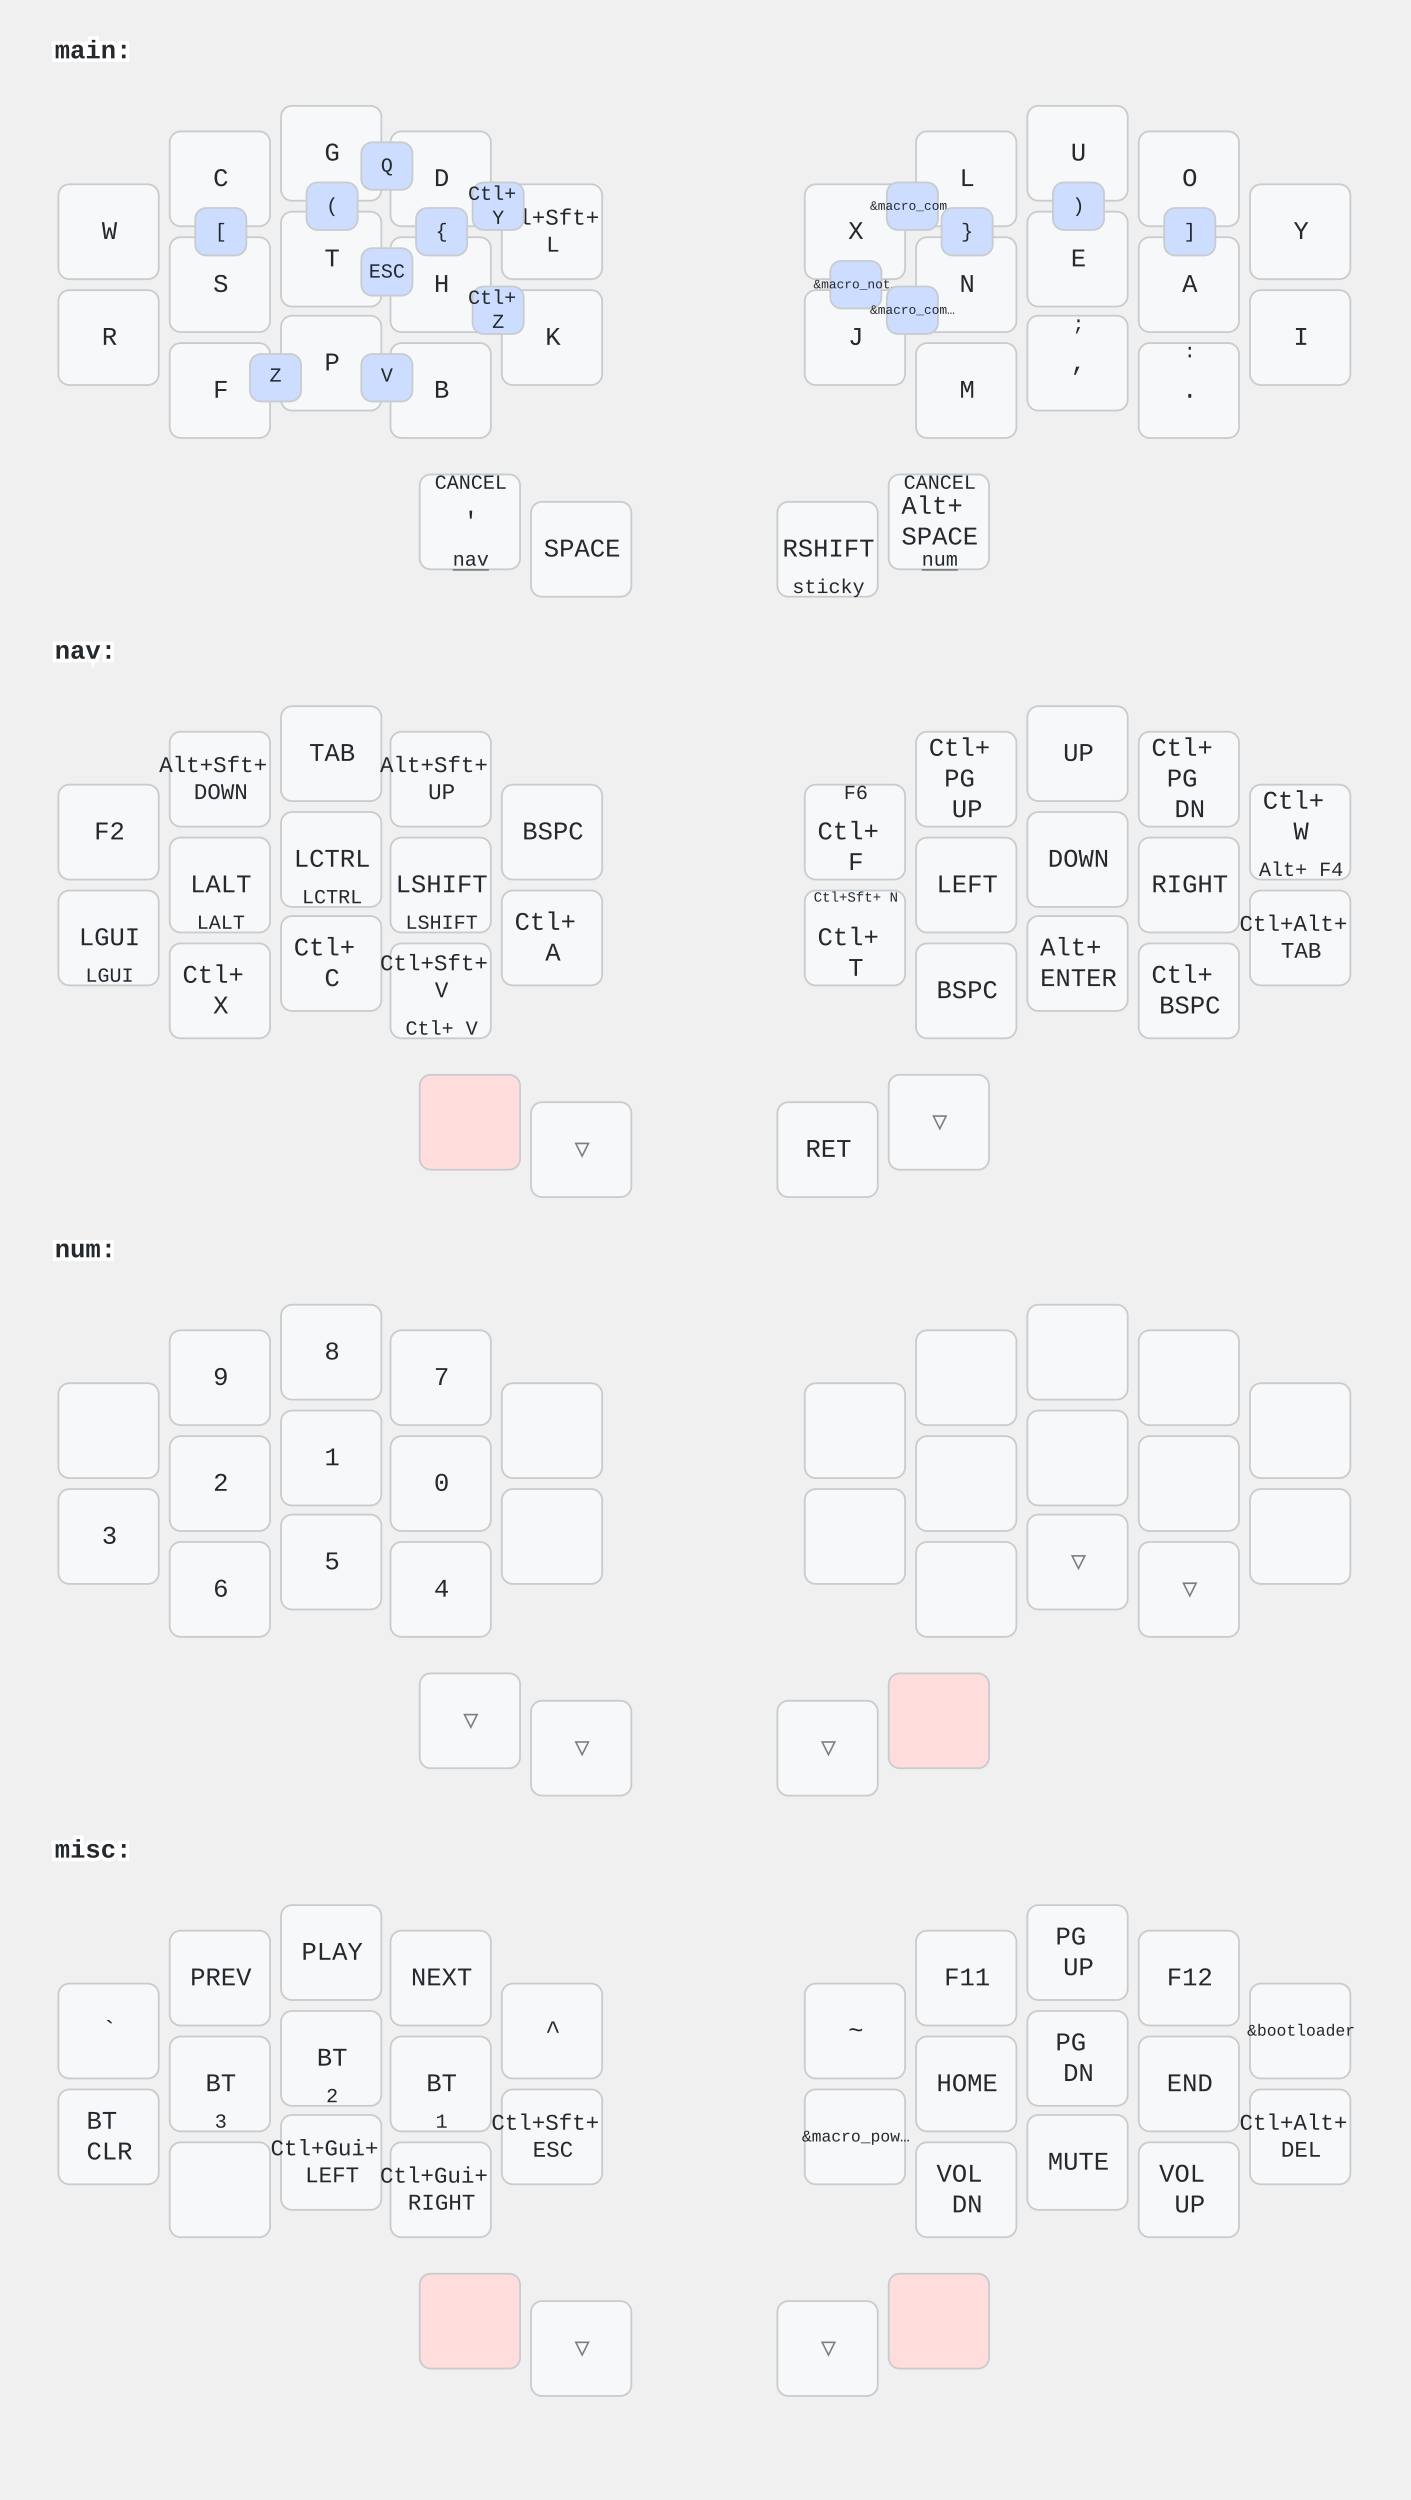
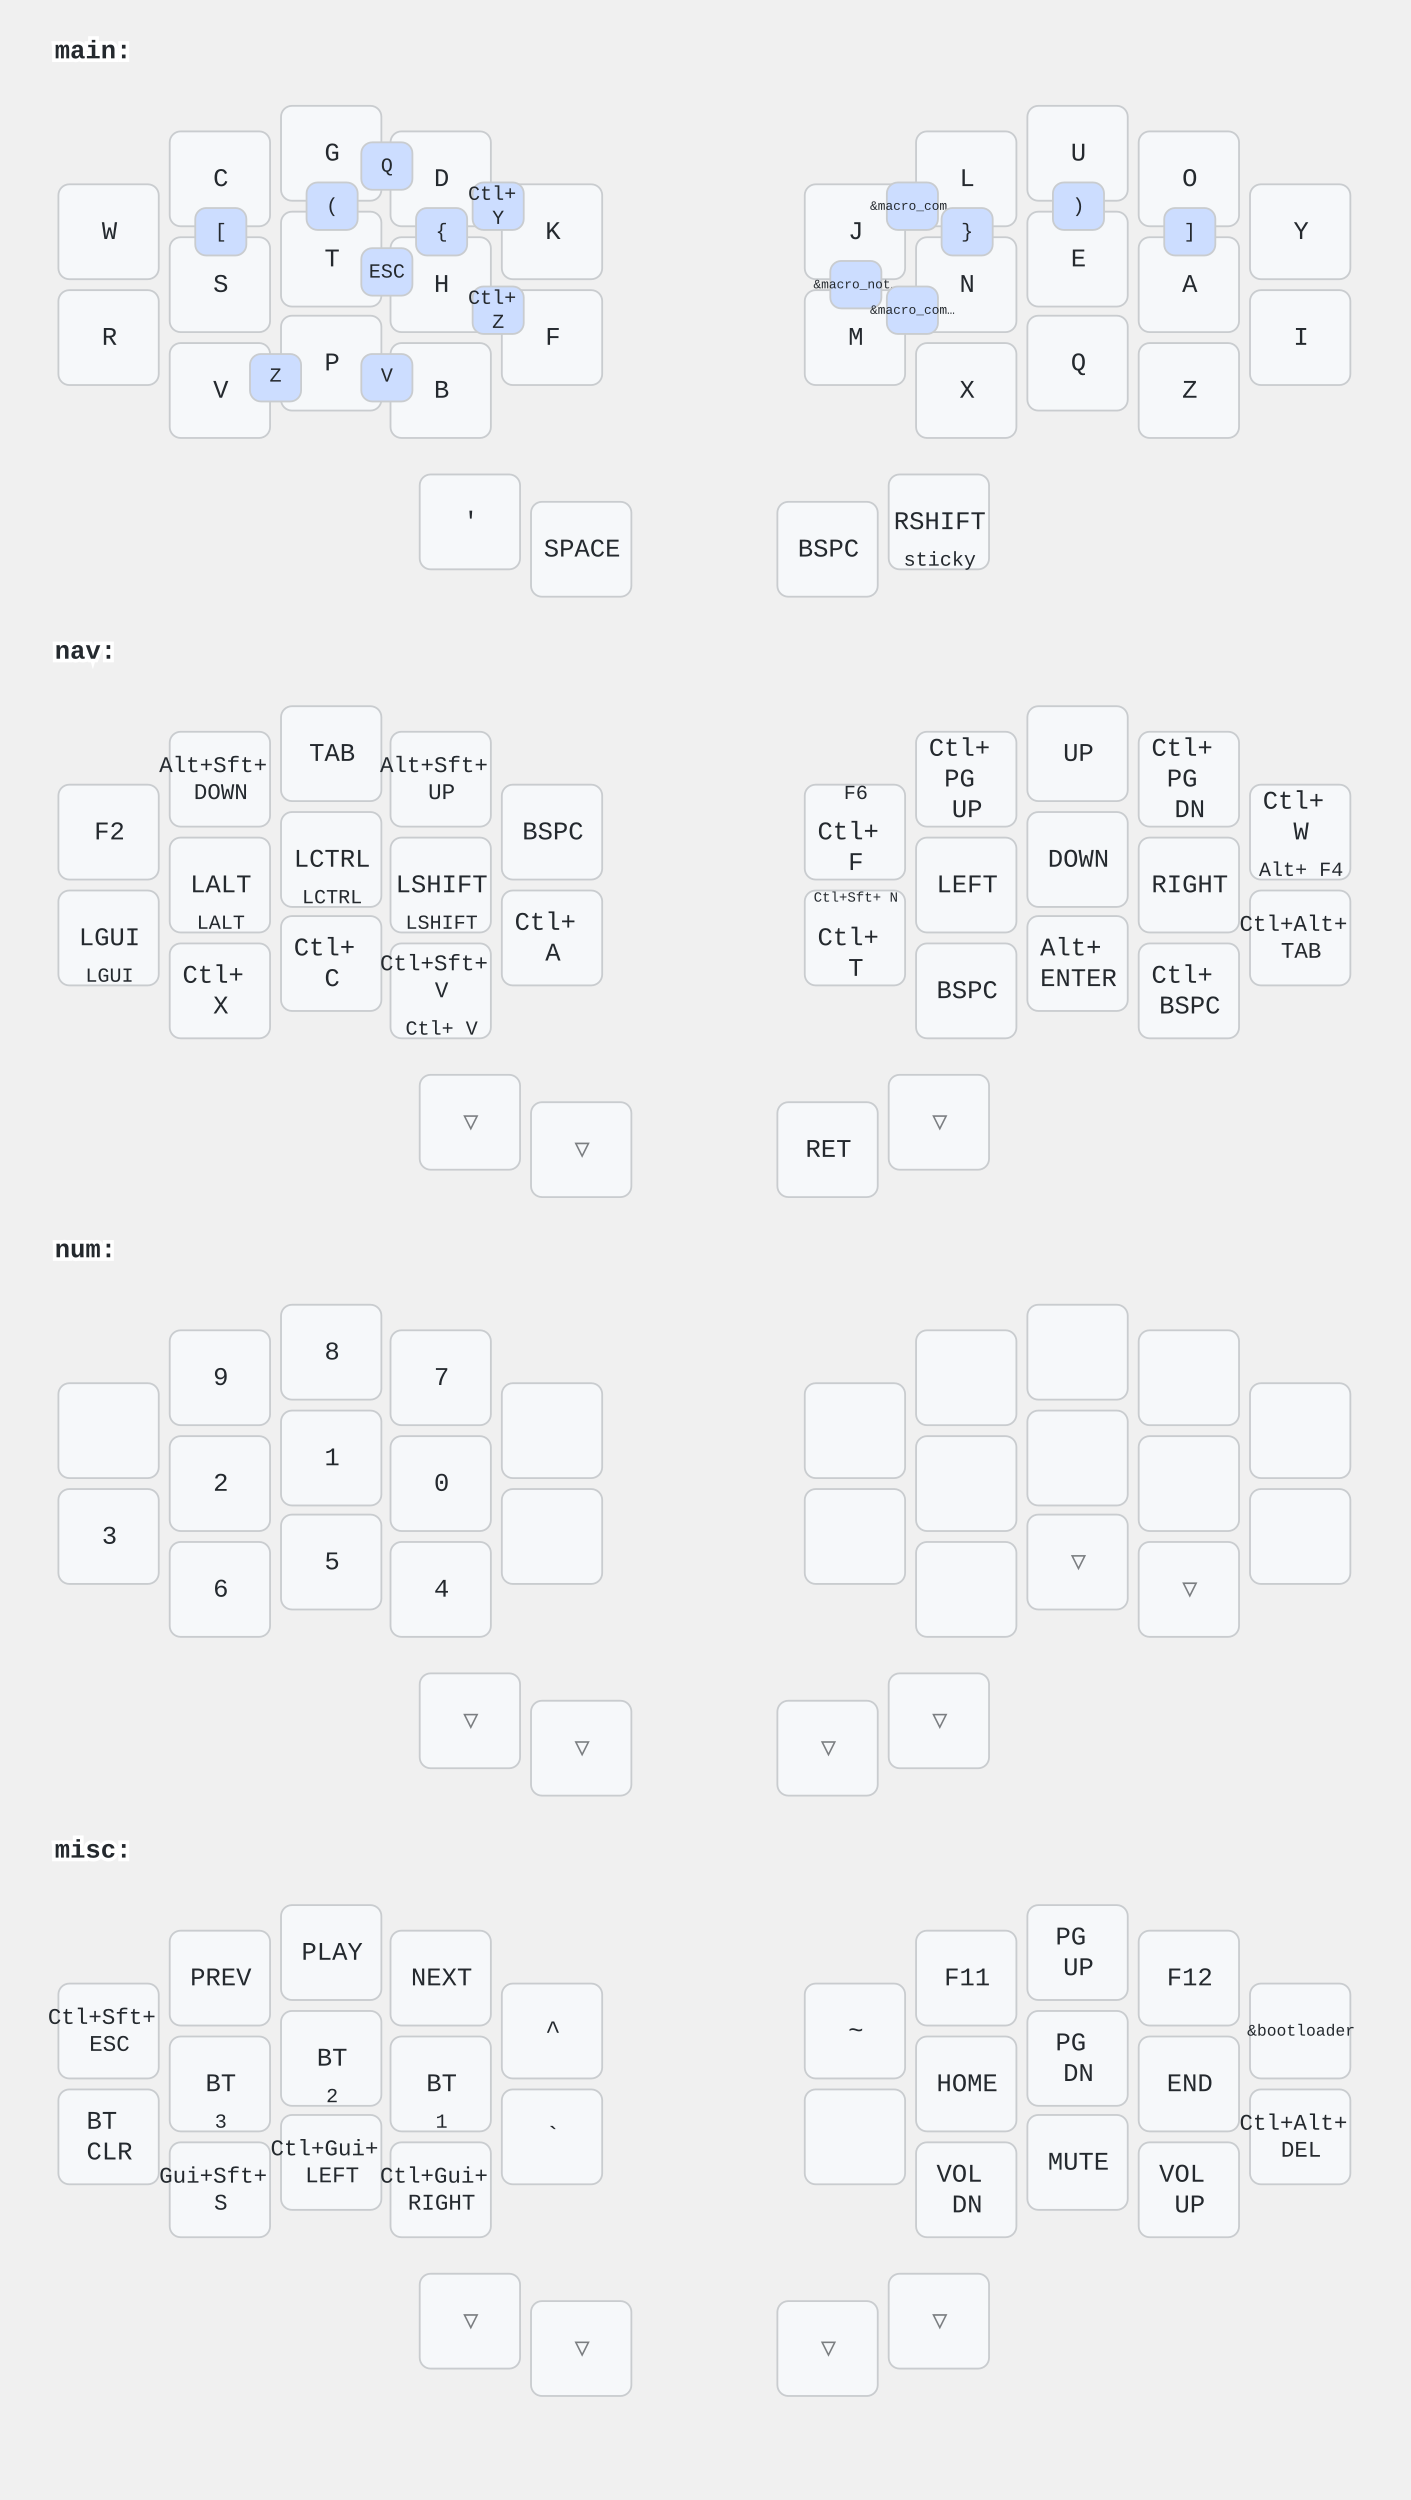
<svg xmlns="http://www.w3.org/2000/svg" width="773" height="1370" viewBox="0 0 773 1370" class="keymap">
  <style>/* inherit to force styles through use tags */
svg path {
    fill: inherit;
}

/* font and background color specifications */
svg.keymap {
    font-family: SFMono-Regular,Consolas,Liberation Mono,Menlo,monospace;
    font-size: 14px;
    font-kerning: normal;
    text-rendering: optimizeLegibility;
    fill: #24292e;
}

/* default key styling */
rect.key {
    fill: #f6f8fa;
}

rect.key, rect.combo {
    stroke: #c9cccf;
    stroke-width: 1;
}

/* default key side styling, only used is draw_key_sides is set */
rect.side {
    filter: brightness(90%);
}

/* color accent for combo boxes */
rect.combo, rect.combo-separate {
    fill: #cdf;
}

/* color accent for held keys */
rect.held, rect.combo.held {
    fill: #fdd;
}

/* color accent for ghost (optional) keys */
rect.ghost, rect.combo.ghost {
    stroke-dasharray: 4, 4;
    stroke-width: 2;
}

text {
    text-anchor: middle;
    dominant-baseline: middle;
}

/* styling for layer labels */
text.label {
    font-weight: bold;
    text-anchor: start;
    stroke: white;
    stroke-width: 4;
    paint-order: stroke;
}

/* styling for optional footer */
text.footer {
    text-anchor: end;
    dominant-baseline: auto;
    stroke: white;
    stroke-width: 4;
    paint-order: stroke;
}

/* styling for combo tap, and key hold/shifted label text */
text.combo, text.hold, text.shifted {
    font-size: 11px;
}

text.hold {
    text-anchor: middle;
    dominant-baseline: auto;
}

text.shifted {
    text-anchor: middle;
    dominant-baseline: hanging;
}

text.layer-activator {
    text-decoration: underline;
}

/* styling for hold/shifted label text in combo box */
text.combo.hold, text.combo.shifted {
    font-size: 8px;
}

/* lighter symbol for transparent keys */
text.trans {
    fill: #7b7e81;
}

/* styling for combo dendrons */
path.combo {
    stroke-width: 1;
    stroke: gray;
    fill: none;
}

/* Start Tabler Icons Cleanup */
/* cannot use height/width with glyphs */
.icon-tabler &gt; path {
    fill: inherit;
    stroke: inherit;
    stroke-width: 2;
}
/* hide tabler's default box */
.icon-tabler &gt; path[stroke="none"][fill="none"] {
    visibility: hidden;
}
/* End Tabler Icons Cleanup */
</style>
  <g transform="translate(30, 0)" class="layer-main">
    <text x="0" y="28" class="label" id="main">main:</text>
    <g transform="translate(0, 56)">
      <g transform="translate(30, 71)" class="key keypos-0">
        <rect rx="6" ry="6" x="-28" y="-26" width="55" height="52" class="key" />
        <text x="0" y="0" class="key tap">W</text>
      </g>
      <g transform="translate(91, 42)" class="key keypos-1">
        <rect rx="6" ry="6" x="-28" y="-26" width="55" height="52" class="key" />
        <text x="0" y="0" class="key tap">C</text>
      </g>
      <g transform="translate(152, 28)" class="key keypos-2">
        <rect rx="6" ry="6" x="-28" y="-26" width="55" height="52" class="key" />
        <text x="0" y="0" class="key tap">G</text>
      </g>
      <g transform="translate(212, 42)" class="key keypos-3">
        <rect rx="6" ry="6" x="-28" y="-26" width="55" height="52" class="key" />
        <text x="0" y="0" class="key tap">D</text>
      </g>
      <g transform="translate(273, 71)" class="key keypos-4">
        <rect rx="6" ry="6" x="-28" y="-26" width="55" height="52" class="key" />
-         <text x="0" y="0" class="key tap">
-           <tspan x="0" dy="-0.6em" style="font-size: 88%">Ctl+Sft+</tspan>
-           <tspan x="0" dy="1.2em" style="font-size: 88%">L</tspan>
-         </text>
+         <text x="0" y="0" class="key tap">K</text>
      </g>
      <g transform="translate(439, 71)" class="key keypos-5">
        <rect rx="6" ry="6" x="-28" y="-26" width="55" height="52" class="key" />
+         <text x="0" y="0" class="key tap">J</text>
+       </g>
+       <g transform="translate(500, 42)" class="key keypos-6">
+         <rect rx="6" ry="6" x="-28" y="-26" width="55" height="52" class="key" />
+         <text x="0" y="0" class="key tap">L</text>
+       </g>
+       <g transform="translate(561, 28)" class="key keypos-7">
+         <rect rx="6" ry="6" x="-28" y="-26" width="55" height="52" class="key" />
+         <text x="0" y="0" class="key tap">U</text>
+       </g>
+       <g transform="translate(622, 42)" class="key keypos-8">
+         <rect rx="6" ry="6" x="-28" y="-26" width="55" height="52" class="key" />
+         <text x="0" y="0" class="key tap">O</text>
+       </g>
+       <g transform="translate(683, 71)" class="key keypos-9">
+         <rect rx="6" ry="6" x="-28" y="-26" width="55" height="52" class="key" />
+         <text x="0" y="0" class="key tap">Y</text>
+       </g>
+       <g transform="translate(30, 129)" class="key keypos-10">
+         <rect rx="6" ry="6" x="-28" y="-26" width="55" height="52" class="key" />
+         <text x="0" y="0" class="key tap">R</text>
+       </g>
+       <g transform="translate(91, 100)" class="key keypos-11">
+         <rect rx="6" ry="6" x="-28" y="-26" width="55" height="52" class="key" />
+         <text x="0" y="0" class="key tap">S</text>
+       </g>
+       <g transform="translate(152, 86)" class="key keypos-12">
+         <rect rx="6" ry="6" x="-28" y="-26" width="55" height="52" class="key" />
+         <text x="0" y="0" class="key tap">T</text>
+       </g>
+       <g transform="translate(212, 100)" class="key keypos-13">
+         <rect rx="6" ry="6" x="-28" y="-26" width="55" height="52" class="key" />
+         <text x="0" y="0" class="key tap">H</text>
+       </g>
+       <g transform="translate(273, 129)" class="key keypos-14">
+         <rect rx="6" ry="6" x="-28" y="-26" width="55" height="52" class="key" />
+         <text x="0" y="0" class="key tap">F</text>
+       </g>
+       <g transform="translate(439, 129)" class="key keypos-15">
+         <rect rx="6" ry="6" x="-28" y="-26" width="55" height="52" class="key" />
+         <text x="0" y="0" class="key tap">M</text>
+       </g>
+       <g transform="translate(500, 100)" class="key keypos-16">
+         <rect rx="6" ry="6" x="-28" y="-26" width="55" height="52" class="key" />
+         <text x="0" y="0" class="key tap">N</text>
+       </g>
+       <g transform="translate(561, 86)" class="key keypos-17">
+         <rect rx="6" ry="6" x="-28" y="-26" width="55" height="52" class="key" />
+         <text x="0" y="0" class="key tap">E</text>
+       </g>
+       <g transform="translate(622, 100)" class="key keypos-18">
+         <rect rx="6" ry="6" x="-28" y="-26" width="55" height="52" class="key" />
+         <text x="0" y="0" class="key tap">A</text>
+       </g>
+       <g transform="translate(683, 129)" class="key keypos-19">
+         <rect rx="6" ry="6" x="-28" y="-26" width="55" height="52" class="key" />
+         <text x="0" y="0" class="key tap">I</text>
+       </g>
+       <g transform="translate(91, 158)" class="key keypos-20">
+         <rect rx="6" ry="6" x="-28" y="-26" width="55" height="52" class="key" />
+         <text x="0" y="0" class="key tap">V</text>
+       </g>
+       <g transform="translate(152, 143)" class="key keypos-21">
+         <rect rx="6" ry="6" x="-28" y="-26" width="55" height="52" class="key" />
+         <text x="0" y="0" class="key tap">P</text>
+       </g>
+       <g transform="translate(212, 158)" class="key keypos-22">
+         <rect rx="6" ry="6" x="-28" y="-26" width="55" height="52" class="key" />
+         <text x="0" y="0" class="key tap">B</text>
+       </g>
+       <g transform="translate(500, 158)" class="key keypos-23">
+         <rect rx="6" ry="6" x="-28" y="-26" width="55" height="52" class="key" />
        <text x="0" y="0" class="key tap">X</text>
      </g>
-       <g transform="translate(500, 42)" class="key keypos-6">
-         <rect rx="6" ry="6" x="-28" y="-26" width="55" height="52" class="key" />
-         <text x="0" y="0" class="key tap">L</text>
-       </g>
-       <g transform="translate(561, 28)" class="key keypos-7">
-         <rect rx="6" ry="6" x="-28" y="-26" width="55" height="52" class="key" />
-         <text x="0" y="0" class="key tap">U</text>
-       </g>
-       <g transform="translate(622, 42)" class="key keypos-8">
-         <rect rx="6" ry="6" x="-28" y="-26" width="55" height="52" class="key" />
-         <text x="0" y="0" class="key tap">O</text>
-       </g>
-       <g transform="translate(683, 71)" class="key keypos-9">
-         <rect rx="6" ry="6" x="-28" y="-26" width="55" height="52" class="key" />
-         <text x="0" y="0" class="key tap">Y</text>
-       </g>
-       <g transform="translate(30, 129)" class="key keypos-10">
-         <rect rx="6" ry="6" x="-28" y="-26" width="55" height="52" class="key" />
-         <text x="0" y="0" class="key tap">R</text>
-       </g>
-       <g transform="translate(91, 100)" class="key keypos-11">
-         <rect rx="6" ry="6" x="-28" y="-26" width="55" height="52" class="key" />
-         <text x="0" y="0" class="key tap">S</text>
-       </g>
-       <g transform="translate(152, 86)" class="key keypos-12">
-         <rect rx="6" ry="6" x="-28" y="-26" width="55" height="52" class="key" />
-         <text x="0" y="0" class="key tap">T</text>
-       </g>
-       <g transform="translate(212, 100)" class="key keypos-13">
-         <rect rx="6" ry="6" x="-28" y="-26" width="55" height="52" class="key" />
-         <text x="0" y="0" class="key tap">H</text>
-       </g>
-       <g transform="translate(273, 129)" class="key keypos-14">
-         <rect rx="6" ry="6" x="-28" y="-26" width="55" height="52" class="key" />
-         <text x="0" y="0" class="key tap">K</text>
-       </g>
-       <g transform="translate(439, 129)" class="key keypos-15">
-         <rect rx="6" ry="6" x="-28" y="-26" width="55" height="52" class="key" />
-         <text x="0" y="0" class="key tap">J</text>
-       </g>
-       <g transform="translate(500, 100)" class="key keypos-16">
-         <rect rx="6" ry="6" x="-28" y="-26" width="55" height="52" class="key" />
-         <text x="0" y="0" class="key tap">N</text>
-       </g>
-       <g transform="translate(561, 86)" class="key keypos-17">
-         <rect rx="6" ry="6" x="-28" y="-26" width="55" height="52" class="key" />
-         <text x="0" y="0" class="key tap">E</text>
-       </g>
-       <g transform="translate(622, 100)" class="key keypos-18">
-         <rect rx="6" ry="6" x="-28" y="-26" width="55" height="52" class="key" />
-         <text x="0" y="0" class="key tap">A</text>
-       </g>
-       <g transform="translate(683, 129)" class="key keypos-19">
-         <rect rx="6" ry="6" x="-28" y="-26" width="55" height="52" class="key" />
-         <text x="0" y="0" class="key tap">I</text>
-       </g>
-       <g transform="translate(91, 158)" class="key keypos-20">
-         <rect rx="6" ry="6" x="-28" y="-26" width="55" height="52" class="key" />
-         <text x="0" y="0" class="key tap">F</text>
-       </g>
-       <g transform="translate(152, 143)" class="key keypos-21">
-         <rect rx="6" ry="6" x="-28" y="-26" width="55" height="52" class="key" />
-         <text x="0" y="0" class="key tap">P</text>
-       </g>
-       <g transform="translate(212, 158)" class="key keypos-22">
-         <rect rx="6" ry="6" x="-28" y="-26" width="55" height="52" class="key" />
-         <text x="0" y="0" class="key tap">B</text>
-       </g>
-       <g transform="translate(500, 158)" class="key keypos-23">
-         <rect rx="6" ry="6" x="-28" y="-26" width="55" height="52" class="key" />
-         <text x="0" y="0" class="key tap">M</text>
-       </g>
      <g transform="translate(561, 143)" class="key keypos-24">
        <rect rx="6" ry="6" x="-28" y="-26" width="55" height="52" class="key" />
-         <text x="0" y="0" class="key tap">,</text>
-         <text x="0" y="-24" class="key shifted">;</text>
+         <text x="0" y="0" class="key tap">Q</text>
      </g>
      <g transform="translate(622, 158)" class="key keypos-25">
        <rect rx="6" ry="6" x="-28" y="-26" width="55" height="52" class="key" />
-         <text x="0" y="0" class="key tap">.</text>
-         <text x="0" y="-24" class="key shifted">:</text>
+         <text x="0" y="0" class="key tap">Z</text>
      </g>
      <g transform="translate(228, 230)" class="key keypos-26">
        <rect rx="6" ry="6" x="-28" y="-26" width="55" height="52" class="key" />
        <text x="0" y="0" class="key tap">'</text>
-         <a href="#nav">
-           <text x="0" y="24" class="key hold layer-activator">nav</text>
-         </a>
-         <text x="0" y="-24" class="key shifted">CANCEL</text>
      </g>
      <g transform="translate(289, 245)" class="key keypos-27">
        <rect rx="6" ry="6" x="-28" y="-26" width="55" height="52" class="key" />
        <text x="0" y="0" class="key tap">SPACE</text>
      </g>
      <g transform="translate(424, 245)" class="key keypos-28">
+         <rect rx="6" ry="6" x="-28" y="-26" width="55" height="52" class="key" />
+         <text x="0" y="0" class="key tap">BSPC</text>
+       </g>
+       <g transform="translate(485, 230)" class="key keypos-29">
        <rect rx="6" ry="6" x="-28" y="-26" width="55" height="52" class="key" />
        <text x="0" y="0" class="key tap">RSHIFT</text>
        <text x="0" y="24" class="key hold">sticky</text>
-       </g>
-       <g transform="translate(485, 230)" class="key keypos-29">
-         <rect rx="6" ry="6" x="-28" y="-26" width="55" height="52" class="key" />
-         <text x="0" y="0" class="key tap">
-           <tspan x="0" dy="-0.6em">Alt+</tspan>
-           <tspan x="0" dy="1.2em">SPACE</tspan>
-         </text>
-         <a href="#num">
-           <text x="0" y="24" class="key hold layer-activator">num</text>
-         </a>
-         <text x="0" y="-24" class="key shifted">CANCEL</text>
      </g>
      <g class="combo combopos-0">
        <rect rx="6" ry="6" x="168" y="80" width="28" height="26" class="combo" />
        <text x="182" y="93" class="combo tap">ESC</text>
      </g>
      <g class="combo combopos-1">
        <rect rx="6" ry="6" x="168" y="22" width="28" height="26" class="combo" />
        <text x="182" y="35" class="combo tap">Q</text>
      </g>
      <g class="combo combopos-2">
        <rect rx="6" ry="6" x="107" y="138" width="28" height="26" class="combo" />
        <text x="121" y="150" class="combo tap">Z</text>
      </g>
      <g class="combo combopos-3">
        <rect rx="6" ry="6" x="168" y="138" width="28" height="26" class="combo" />
        <text x="182" y="150" class="combo tap">V</text>
      </g>
      <g class="combo combopos-4">
        <rect rx="6" ry="6" x="229" y="44" width="28" height="26" class="combo" />
        <text x="243" y="57" class="combo tap">
          <tspan x="243" dy="-0.6em">Ctl+</tspan>
          <tspan x="243" dy="1.2em">Y</tspan>
        </text>
      </g>
      <g class="combo combopos-5">
        <rect rx="6" ry="6" x="229" y="101" width="28" height="26" class="combo" />
        <text x="243" y="114" class="combo tap">
          <tspan x="243" dy="-0.6em">Ctl+</tspan>
          <tspan x="243" dy="1.2em">Z</tspan>
        </text>
      </g>
      <g class="combo combopos-6">
        <rect rx="6" ry="6" x="425" y="87" width="28" height="26" class="combo" />
        <text x="439" y="100" class="combo tap">
          <tspan style="font-size: 64%">&amp;macro_not…</tspan>
        </text>
      </g>
      <g class="combo combopos-7">
        <rect rx="6" ry="6" x="456" y="44" width="28" height="26" class="combo" />
        <text x="470" y="57" class="combo tap">
          <tspan style="font-size: 64%">&amp;macro_com…</tspan>
        </text>
      </g>
      <g class="combo combopos-8">
        <rect rx="6" ry="6" x="456" y="101" width="28" height="26" class="combo" />
        <text x="470" y="114" class="combo tap">
          <tspan style="font-size: 64%">&amp;macro_com…</tspan>
        </text>
      </g>
      <g class="combo combopos-9">
        <rect rx="6" ry="6" x="77" y="58" width="28" height="26" class="combo" />
        <text x="91" y="71" class="combo tap">[</text>
      </g>
      <g class="combo combopos-10">
        <rect rx="6" ry="6" x="138" y="44" width="28" height="26" class="combo" />
        <text x="152" y="57" class="combo tap">(</text>
      </g>
      <g class="combo combopos-11">
        <rect rx="6" ry="6" x="198" y="58" width="28" height="26" class="combo" />
        <text x="212" y="71" class="combo tap">{</text>
      </g>
      <g class="combo combopos-12">
        <rect rx="6" ry="6" x="486" y="58" width="28" height="26" class="combo" />
        <text x="500" y="71" class="combo tap">}</text>
      </g>
      <g class="combo combopos-13">
        <rect rx="6" ry="6" x="547" y="44" width="28" height="26" class="combo" />
        <text x="561" y="57" class="combo tap">)</text>
      </g>
      <g class="combo combopos-14">
        <rect rx="6" ry="6" x="608" y="58" width="28" height="26" class="combo" />
        <text x="622" y="71" class="combo tap">]</text>
      </g>
    </g>
  </g>
  <g transform="translate(30, 329)" class="layer-nav">
    <text x="0" y="28" class="label" id="nav">nav:</text>
    <g transform="translate(0, 56)">
      <g transform="translate(30, 71)" class="key keypos-0">
        <rect rx="6" ry="6" x="-28" y="-26" width="55" height="52" class="key" />
        <text x="0" y="0" class="key tap">F2</text>
      </g>
      <g transform="translate(91, 42)" class="key keypos-1">
        <rect rx="6" ry="6" x="-28" y="-26" width="55" height="52" class="key" />
        <text x="0" y="0" class="key tap">
          <tspan x="0" dy="-0.6em" style="font-size: 88%">Alt+Sft+</tspan>
          <tspan x="0" dy="1.2em" style="font-size: 88%">DOWN</tspan>
        </text>
      </g>
      <g transform="translate(152, 28)" class="key keypos-2">
        <rect rx="6" ry="6" x="-28" y="-26" width="55" height="52" class="key" />
        <text x="0" y="0" class="key tap">TAB</text>
      </g>
      <g transform="translate(212, 42)" class="key keypos-3">
        <rect rx="6" ry="6" x="-28" y="-26" width="55" height="52" class="key" />
        <text x="0" y="0" class="key tap">
          <tspan x="0" dy="-0.6em" style="font-size: 88%">Alt+Sft+</tspan>
          <tspan x="0" dy="1.2em" style="font-size: 88%">UP</tspan>
        </text>
      </g>
      <g transform="translate(273, 71)" class="key keypos-4">
        <rect rx="6" ry="6" x="-28" y="-26" width="55" height="52" class="key" />
        <text x="0" y="0" class="key tap">BSPC</text>
      </g>
      <g transform="translate(439, 71)" class="key keypos-5">
        <rect rx="6" ry="6" x="-28" y="-26" width="55" height="52" class="key" />
        <text x="0" y="0" class="key tap">
          <tspan x="0" dy="-0.0em">Ctl+</tspan>
          <tspan x="0" dy="1.2em">F</tspan>
        </text>
        <text x="0" y="-24" class="key shifted">F6</text>
      </g>
      <g transform="translate(500, 42)" class="key keypos-6">
        <rect rx="6" ry="6" x="-28" y="-26" width="55" height="52" class="key" />
        <text x="0" y="0" class="key tap">
          <tspan x="0" dy="-1.2em">Ctl+</tspan>
          <tspan x="0" dy="1.2em">PG</tspan>
          <tspan x="0" dy="1.2em">UP</tspan>
        </text>
      </g>
      <g transform="translate(561, 28)" class="key keypos-7">
        <rect rx="6" ry="6" x="-28" y="-26" width="55" height="52" class="key" />
        <text x="0" y="0" class="key tap">UP</text>
      </g>
      <g transform="translate(622, 42)" class="key keypos-8">
        <rect rx="6" ry="6" x="-28" y="-26" width="55" height="52" class="key" />
        <text x="0" y="0" class="key tap">
          <tspan x="0" dy="-1.2em">Ctl+</tspan>
          <tspan x="0" dy="1.2em">PG</tspan>
          <tspan x="0" dy="1.2em">DN</tspan>
        </text>
      </g>
      <g transform="translate(683, 71)" class="key keypos-9">
        <rect rx="6" ry="6" x="-28" y="-26" width="55" height="52" class="key" />
        <text x="0" y="0" class="key tap">
          <tspan x="0" dy="-1.2em">Ctl+</tspan>
          <tspan x="0" dy="1.2em">W</tspan>
        </text>
        <text x="0" y="24" class="key hold">Alt+ F4</text>
      </g>
      <g transform="translate(30, 129)" class="key keypos-10">
        <rect rx="6" ry="6" x="-28" y="-26" width="55" height="52" class="key" />
        <text x="0" y="0" class="key tap">LGUI</text>
        <text x="0" y="24" class="key hold">LGUI</text>
      </g>
      <g transform="translate(91, 100)" class="key keypos-11">
        <rect rx="6" ry="6" x="-28" y="-26" width="55" height="52" class="key" />
        <text x="0" y="0" class="key tap">LALT</text>
        <text x="0" y="24" class="key hold">LALT</text>
      </g>
      <g transform="translate(152, 86)" class="key keypos-12">
        <rect rx="6" ry="6" x="-28" y="-26" width="55" height="52" class="key" />
        <text x="0" y="0" class="key tap">LCTRL</text>
        <text x="0" y="24" class="key hold">LCTRL</text>
      </g>
      <g transform="translate(212, 100)" class="key keypos-13">
        <rect rx="6" ry="6" x="-28" y="-26" width="55" height="52" class="key" />
        <text x="0" y="0" class="key tap">LSHIFT</text>
        <text x="0" y="24" class="key hold">LSHIFT</text>
      </g>
      <g transform="translate(273, 129)" class="key keypos-14">
        <rect rx="6" ry="6" x="-28" y="-26" width="55" height="52" class="key" />
        <text x="0" y="0" class="key tap">
          <tspan x="0" dy="-0.6em">Ctl+</tspan>
          <tspan x="0" dy="1.2em">A</tspan>
        </text>
      </g>
      <g transform="translate(439, 129)" class="key keypos-15">
        <rect rx="6" ry="6" x="-28" y="-26" width="55" height="52" class="key" />
        <text x="0" y="0" class="key tap">
          <tspan x="0" dy="-0.0em">Ctl+</tspan>
          <tspan x="0" dy="1.2em">T</tspan>
        </text>
        <text x="0" y="-24" class="key shifted">
          <tspan style="font-size: 70%">Ctl+Sft+ N</tspan>
        </text>
      </g>
      <g transform="translate(500, 100)" class="key keypos-16">
        <rect rx="6" ry="6" x="-28" y="-26" width="55" height="52" class="key" />
        <text x="0" y="0" class="key tap">LEFT</text>
      </g>
      <g transform="translate(561, 86)" class="key keypos-17">
        <rect rx="6" ry="6" x="-28" y="-26" width="55" height="52" class="key" />
        <text x="0" y="0" class="key tap">DOWN</text>
      </g>
      <g transform="translate(622, 100)" class="key keypos-18">
        <rect rx="6" ry="6" x="-28" y="-26" width="55" height="52" class="key" />
        <text x="0" y="0" class="key tap">RIGHT</text>
      </g>
      <g transform="translate(683, 129)" class="key keypos-19">
        <rect rx="6" ry="6" x="-28" y="-26" width="55" height="52" class="key" />
        <text x="0" y="0" class="key tap">
          <tspan x="0" dy="-0.6em" style="font-size: 88%">Ctl+Alt+</tspan>
          <tspan x="0" dy="1.2em" style="font-size: 88%">TAB</tspan>
        </text>
      </g>
      <g transform="translate(91, 158)" class="key keypos-20">
        <rect rx="6" ry="6" x="-28" y="-26" width="55" height="52" class="key" />
        <text x="0" y="0" class="key tap">
          <tspan x="0" dy="-0.6em">Ctl+</tspan>
          <tspan x="0" dy="1.2em">X</tspan>
        </text>
      </g>
      <g transform="translate(152, 143)" class="key keypos-21">
        <rect rx="6" ry="6" x="-28" y="-26" width="55" height="52" class="key" />
        <text x="0" y="0" class="key tap">
          <tspan x="0" dy="-0.6em">Ctl+</tspan>
          <tspan x="0" dy="1.2em">C</tspan>
        </text>
      </g>
      <g transform="translate(212, 158)" class="key keypos-22">
        <rect rx="6" ry="6" x="-28" y="-26" width="55" height="52" class="key" />
        <text x="0" y="0" class="key tap">
          <tspan x="0" dy="-1.2em" style="font-size: 88%">Ctl+Sft+</tspan>
          <tspan x="0" dy="1.2em" style="font-size: 88%">V</tspan>
        </text>
        <text x="0" y="24" class="key hold">Ctl+ V</text>
      </g>
      <g transform="translate(500, 158)" class="key keypos-23">
        <rect rx="6" ry="6" x="-28" y="-26" width="55" height="52" class="key" />
        <text x="0" y="0" class="key tap">BSPC</text>
      </g>
      <g transform="translate(561, 143)" class="key keypos-24">
        <rect rx="6" ry="6" x="-28" y="-26" width="55" height="52" class="key" />
        <text x="0" y="0" class="key tap">
          <tspan x="0" dy="-0.6em">Alt+</tspan>
          <tspan x="0" dy="1.2em">ENTER</tspan>
        </text>
      </g>
      <g transform="translate(622, 158)" class="key keypos-25">
        <rect rx="6" ry="6" x="-28" y="-26" width="55" height="52" class="key" />
        <text x="0" y="0" class="key tap">
          <tspan x="0" dy="-0.6em">Ctl+</tspan>
          <tspan x="0" dy="1.2em">BSPC</tspan>
        </text>
      </g>
-       <g transform="translate(228, 230)" class="key held keypos-26">
-         <rect rx="6" ry="6" x="-28" y="-26" width="55" height="52" class="key held" />
+       <g transform="translate(228, 230)" class="key trans keypos-26">
+         <rect rx="6" ry="6" x="-28" y="-26" width="55" height="52" class="key trans" />
+         <text x="0" y="0" class="key trans tap">▽</text>
      </g>
      <g transform="translate(289, 245)" class="key trans keypos-27">
        <rect rx="6" ry="6" x="-28" y="-26" width="55" height="52" class="key trans" />
        <text x="0" y="0" class="key trans tap">▽</text>
      </g>
      <g transform="translate(424, 245)" class="key keypos-28">
        <rect rx="6" ry="6" x="-28" y="-26" width="55" height="52" class="key" />
        <text x="0" y="0" class="key tap">RET</text>
      </g>
      <g transform="translate(485, 230)" class="key trans keypos-29">
        <rect rx="6" ry="6" x="-28" y="-26" width="55" height="52" class="key trans" />
        <text x="0" y="0" class="key trans tap">▽</text>
      </g>
    </g>
  </g>
  <g transform="translate(30, 657)" class="layer-num">
    <text x="0" y="28" class="label" id="num">num:</text>
    <g transform="translate(0, 56)">
      <g transform="translate(30, 71)" class="key keypos-0">
        <rect rx="6" ry="6" x="-28" y="-26" width="55" height="52" class="key" />
      </g>
      <g transform="translate(91, 42)" class="key keypos-1">
        <rect rx="6" ry="6" x="-28" y="-26" width="55" height="52" class="key" />
        <text x="0" y="0" class="key tap">9</text>
      </g>
      <g transform="translate(152, 28)" class="key keypos-2">
        <rect rx="6" ry="6" x="-28" y="-26" width="55" height="52" class="key" />
        <text x="0" y="0" class="key tap">8</text>
      </g>
      <g transform="translate(212, 42)" class="key keypos-3">
        <rect rx="6" ry="6" x="-28" y="-26" width="55" height="52" class="key" />
        <text x="0" y="0" class="key tap">7</text>
      </g>
      <g transform="translate(273, 71)" class="key keypos-4">
        <rect rx="6" ry="6" x="-28" y="-26" width="55" height="52" class="key" />
      </g>
      <g transform="translate(439, 71)" class="key keypos-5">
        <rect rx="6" ry="6" x="-28" y="-26" width="55" height="52" class="key" />
      </g>
      <g transform="translate(500, 42)" class="key keypos-6">
        <rect rx="6" ry="6" x="-28" y="-26" width="55" height="52" class="key" />
      </g>
      <g transform="translate(561, 28)" class="key keypos-7">
        <rect rx="6" ry="6" x="-28" y="-26" width="55" height="52" class="key" />
      </g>
      <g transform="translate(622, 42)" class="key keypos-8">
        <rect rx="6" ry="6" x="-28" y="-26" width="55" height="52" class="key" />
      </g>
      <g transform="translate(683, 71)" class="key keypos-9">
        <rect rx="6" ry="6" x="-28" y="-26" width="55" height="52" class="key" />
      </g>
      <g transform="translate(30, 129)" class="key keypos-10">
        <rect rx="6" ry="6" x="-28" y="-26" width="55" height="52" class="key" />
        <text x="0" y="0" class="key tap">3</text>
      </g>
      <g transform="translate(91, 100)" class="key keypos-11">
        <rect rx="6" ry="6" x="-28" y="-26" width="55" height="52" class="key" />
        <text x="0" y="0" class="key tap">2</text>
      </g>
      <g transform="translate(152, 86)" class="key keypos-12">
        <rect rx="6" ry="6" x="-28" y="-26" width="55" height="52" class="key" />
        <text x="0" y="0" class="key tap">1</text>
      </g>
      <g transform="translate(212, 100)" class="key keypos-13">
        <rect rx="6" ry="6" x="-28" y="-26" width="55" height="52" class="key" />
        <text x="0" y="0" class="key tap">0</text>
      </g>
      <g transform="translate(273, 129)" class="key keypos-14">
        <rect rx="6" ry="6" x="-28" y="-26" width="55" height="52" class="key" />
      </g>
      <g transform="translate(439, 129)" class="key keypos-15">
        <rect rx="6" ry="6" x="-28" y="-26" width="55" height="52" class="key" />
      </g>
      <g transform="translate(500, 100)" class="key keypos-16">
        <rect rx="6" ry="6" x="-28" y="-26" width="55" height="52" class="key" />
      </g>
      <g transform="translate(561, 86)" class="key keypos-17">
        <rect rx="6" ry="6" x="-28" y="-26" width="55" height="52" class="key" />
      </g>
      <g transform="translate(622, 100)" class="key keypos-18">
        <rect rx="6" ry="6" x="-28" y="-26" width="55" height="52" class="key" />
      </g>
      <g transform="translate(683, 129)" class="key keypos-19">
        <rect rx="6" ry="6" x="-28" y="-26" width="55" height="52" class="key" />
      </g>
      <g transform="translate(91, 158)" class="key keypos-20">
        <rect rx="6" ry="6" x="-28" y="-26" width="55" height="52" class="key" />
        <text x="0" y="0" class="key tap">6</text>
      </g>
      <g transform="translate(152, 143)" class="key keypos-21">
        <rect rx="6" ry="6" x="-28" y="-26" width="55" height="52" class="key" />
        <text x="0" y="0" class="key tap">5</text>
      </g>
      <g transform="translate(212, 158)" class="key keypos-22">
        <rect rx="6" ry="6" x="-28" y="-26" width="55" height="52" class="key" />
        <text x="0" y="0" class="key tap">4</text>
      </g>
      <g transform="translate(500, 158)" class="key keypos-23">
        <rect rx="6" ry="6" x="-28" y="-26" width="55" height="52" class="key" />
      </g>
      <g transform="translate(561, 143)" class="key trans keypos-24">
        <rect rx="6" ry="6" x="-28" y="-26" width="55" height="52" class="key trans" />
        <text x="0" y="0" class="key trans tap">▽</text>
      </g>
      <g transform="translate(622, 158)" class="key trans keypos-25">
        <rect rx="6" ry="6" x="-28" y="-26" width="55" height="52" class="key trans" />
        <text x="0" y="0" class="key trans tap">▽</text>
      </g>
      <g transform="translate(228, 230)" class="key trans keypos-26">
        <rect rx="6" ry="6" x="-28" y="-26" width="55" height="52" class="key trans" />
        <text x="0" y="0" class="key trans tap">▽</text>
      </g>
      <g transform="translate(289, 245)" class="key trans keypos-27">
        <rect rx="6" ry="6" x="-28" y="-26" width="55" height="52" class="key trans" />
        <text x="0" y="0" class="key trans tap">▽</text>
      </g>
      <g transform="translate(424, 245)" class="key trans keypos-28">
        <rect rx="6" ry="6" x="-28" y="-26" width="55" height="52" class="key trans" />
        <text x="0" y="0" class="key trans tap">▽</text>
      </g>
-       <g transform="translate(485, 230)" class="key held keypos-29">
-         <rect rx="6" ry="6" x="-28" y="-26" width="55" height="52" class="key held" />
+       <g transform="translate(485, 230)" class="key trans keypos-29">
+         <rect rx="6" ry="6" x="-28" y="-26" width="55" height="52" class="key trans" />
+         <text x="0" y="0" class="key trans tap">▽</text>
      </g>
    </g>
  </g>
  <g transform="translate(30, 986)" class="layer-misc">
    <text x="0" y="28" class="label" id="misc">misc:</text>
    <g transform="translate(0, 56)">
      <g transform="translate(30, 71)" class="key keypos-0">
        <rect rx="6" ry="6" x="-28" y="-26" width="55" height="52" class="key" />
-         <text x="0" y="0" class="key tap">`</text>
+         <text x="0" y="0" class="key tap">
+           <tspan x="0" dy="-0.6em" style="font-size: 88%">Ctl+Sft+</tspan>
+           <tspan x="0" dy="1.2em" style="font-size: 88%">ESC</tspan>
+         </text>
      </g>
      <g transform="translate(91, 42)" class="key keypos-1">
        <rect rx="6" ry="6" x="-28" y="-26" width="55" height="52" class="key" />
        <text x="0" y="0" class="key tap">PREV</text>
      </g>
      <g transform="translate(152, 28)" class="key keypos-2">
        <rect rx="6" ry="6" x="-28" y="-26" width="55" height="52" class="key" />
        <text x="0" y="0" class="key tap">PLAY</text>
      </g>
      <g transform="translate(212, 42)" class="key keypos-3">
        <rect rx="6" ry="6" x="-28" y="-26" width="55" height="52" class="key" />
        <text x="0" y="0" class="key tap">NEXT</text>
      </g>
      <g transform="translate(273, 71)" class="key keypos-4">
        <rect rx="6" ry="6" x="-28" y="-26" width="55" height="52" class="key" />
        <text x="0" y="0" class="key tap">^</text>
      </g>
      <g transform="translate(439, 71)" class="key keypos-5">
        <rect rx="6" ry="6" x="-28" y="-26" width="55" height="52" class="key" />
        <text x="0" y="0" class="key tap">~</text>
      </g>
      <g transform="translate(500, 42)" class="key keypos-6">
        <rect rx="6" ry="6" x="-28" y="-26" width="55" height="52" class="key" />
        <text x="0" y="0" class="key tap">F11</text>
      </g>
      <g transform="translate(561, 28)" class="key keypos-7">
        <rect rx="6" ry="6" x="-28" y="-26" width="55" height="52" class="key" />
        <text x="0" y="0" class="key tap">
          <tspan x="0" dy="-0.6em">PG</tspan>
          <tspan x="0" dy="1.2em">UP</tspan>
        </text>
      </g>
      <g transform="translate(622, 42)" class="key keypos-8">
        <rect rx="6" ry="6" x="-28" y="-26" width="55" height="52" class="key" />
        <text x="0" y="0" class="key tap">F12</text>
      </g>
      <g transform="translate(683, 71)" class="key keypos-9">
        <rect rx="6" ry="6" x="-28" y="-26" width="55" height="52" class="key" />
        <text x="0" y="0" class="key tap">
          <tspan style="font-size: 64%">&amp;bootloader</tspan>
        </text>
      </g>
      <g transform="translate(30, 129)" class="key keypos-10">
        <rect rx="6" ry="6" x="-28" y="-26" width="55" height="52" class="key" />
        <text x="0" y="0" class="key tap">
          <tspan x="0" dy="-0.6em">BT</tspan>
          <tspan x="0" dy="1.2em">CLR</tspan>
        </text>
      </g>
      <g transform="translate(91, 100)" class="key keypos-11">
        <rect rx="6" ry="6" x="-28" y="-26" width="55" height="52" class="key" />
        <text x="0" y="0" class="key tap">BT</text>
        <text x="0" y="24" class="key hold">3</text>
      </g>
      <g transform="translate(152, 86)" class="key keypos-12">
        <rect rx="6" ry="6" x="-28" y="-26" width="55" height="52" class="key" />
        <text x="0" y="0" class="key tap">BT</text>
        <text x="0" y="24" class="key hold">2</text>
      </g>
      <g transform="translate(212, 100)" class="key keypos-13">
        <rect rx="6" ry="6" x="-28" y="-26" width="55" height="52" class="key" />
        <text x="0" y="0" class="key tap">BT</text>
        <text x="0" y="24" class="key hold">1</text>
      </g>
      <g transform="translate(273, 129)" class="key keypos-14">
        <rect rx="6" ry="6" x="-28" y="-26" width="55" height="52" class="key" />
-         <text x="0" y="0" class="key tap">
-           <tspan x="0" dy="-0.6em" style="font-size: 88%">Ctl+Sft+</tspan>
-           <tspan x="0" dy="1.2em" style="font-size: 88%">ESC</tspan>
-         </text>
+         <text x="0" y="0" class="key tap">`</text>
      </g>
      <g transform="translate(439, 129)" class="key keypos-15">
        <rect rx="6" ry="6" x="-28" y="-26" width="55" height="52" class="key" />
-         <text x="0" y="0" class="key tap">
-           <tspan style="font-size: 64%">&amp;macro_pow…</tspan>
-         </text>
      </g>
      <g transform="translate(500, 100)" class="key keypos-16">
        <rect rx="6" ry="6" x="-28" y="-26" width="55" height="52" class="key" />
        <text x="0" y="0" class="key tap">HOME</text>
      </g>
      <g transform="translate(561, 86)" class="key keypos-17">
        <rect rx="6" ry="6" x="-28" y="-26" width="55" height="52" class="key" />
        <text x="0" y="0" class="key tap">
          <tspan x="0" dy="-0.6em">PG</tspan>
          <tspan x="0" dy="1.2em">DN</tspan>
        </text>
      </g>
      <g transform="translate(622, 100)" class="key keypos-18">
        <rect rx="6" ry="6" x="-28" y="-26" width="55" height="52" class="key" />
        <text x="0" y="0" class="key tap">END</text>
      </g>
      <g transform="translate(683, 129)" class="key keypos-19">
        <rect rx="6" ry="6" x="-28" y="-26" width="55" height="52" class="key" />
        <text x="0" y="0" class="key tap">
          <tspan x="0" dy="-0.6em" style="font-size: 88%">Ctl+Alt+</tspan>
          <tspan x="0" dy="1.2em" style="font-size: 88%">DEL</tspan>
        </text>
      </g>
      <g transform="translate(91, 158)" class="key keypos-20">
        <rect rx="6" ry="6" x="-28" y="-26" width="55" height="52" class="key" />
+         <text x="0" y="0" class="key tap">
+           <tspan x="0" dy="-0.6em" style="font-size: 88%">Gui+Sft+</tspan>
+           <tspan x="0" dy="1.2em" style="font-size: 88%">S</tspan>
+         </text>
      </g>
      <g transform="translate(152, 143)" class="key keypos-21">
        <rect rx="6" ry="6" x="-28" y="-26" width="55" height="52" class="key" />
        <text x="0" y="0" class="key tap">
          <tspan x="0" dy="-0.6em" style="font-size: 88%">Ctl+Gui+</tspan>
          <tspan x="0" dy="1.2em" style="font-size: 88%">LEFT</tspan>
        </text>
      </g>
      <g transform="translate(212, 158)" class="key keypos-22">
        <rect rx="6" ry="6" x="-28" y="-26" width="55" height="52" class="key" />
        <text x="0" y="0" class="key tap">
          <tspan x="0" dy="-0.6em" style="font-size: 88%">Ctl+Gui+</tspan>
          <tspan x="0" dy="1.2em" style="font-size: 88%">RIGHT</tspan>
        </text>
      </g>
      <g transform="translate(500, 158)" class="key keypos-23">
        <rect rx="6" ry="6" x="-28" y="-26" width="55" height="52" class="key" />
        <text x="0" y="0" class="key tap">
          <tspan x="0" dy="-0.6em">VOL</tspan>
          <tspan x="0" dy="1.2em">DN</tspan>
        </text>
      </g>
      <g transform="translate(561, 143)" class="key keypos-24">
        <rect rx="6" ry="6" x="-28" y="-26" width="55" height="52" class="key" />
        <text x="0" y="0" class="key tap">MUTE</text>
      </g>
      <g transform="translate(622, 158)" class="key keypos-25">
        <rect rx="6" ry="6" x="-28" y="-26" width="55" height="52" class="key" />
        <text x="0" y="0" class="key tap">
          <tspan x="0" dy="-0.6em">VOL</tspan>
          <tspan x="0" dy="1.2em">UP</tspan>
        </text>
      </g>
-       <g transform="translate(228, 230)" class="key held keypos-26">
-         <rect rx="6" ry="6" x="-28" y="-26" width="55" height="52" class="key held" />
+       <g transform="translate(228, 230)" class="key trans keypos-26">
+         <rect rx="6" ry="6" x="-28" y="-26" width="55" height="52" class="key trans" />
+         <text x="0" y="0" class="key trans tap">▽</text>
      </g>
      <g transform="translate(289, 245)" class="key trans keypos-27">
        <rect rx="6" ry="6" x="-28" y="-26" width="55" height="52" class="key trans" />
        <text x="0" y="0" class="key trans tap">▽</text>
      </g>
      <g transform="translate(424, 245)" class="key trans keypos-28">
        <rect rx="6" ry="6" x="-28" y="-26" width="55" height="52" class="key trans" />
        <text x="0" y="0" class="key trans tap">▽</text>
      </g>
-       <g transform="translate(485, 230)" class="key held keypos-29">
-         <rect rx="6" ry="6" x="-28" y="-26" width="55" height="52" class="key held" />
+       <g transform="translate(485, 230)" class="key trans keypos-29">
+         <rect rx="6" ry="6" x="-28" y="-26" width="55" height="52" class="key trans" />
+         <text x="0" y="0" class="key trans tap">▽</text>
      </g>
    </g>
  </g>
</svg>
